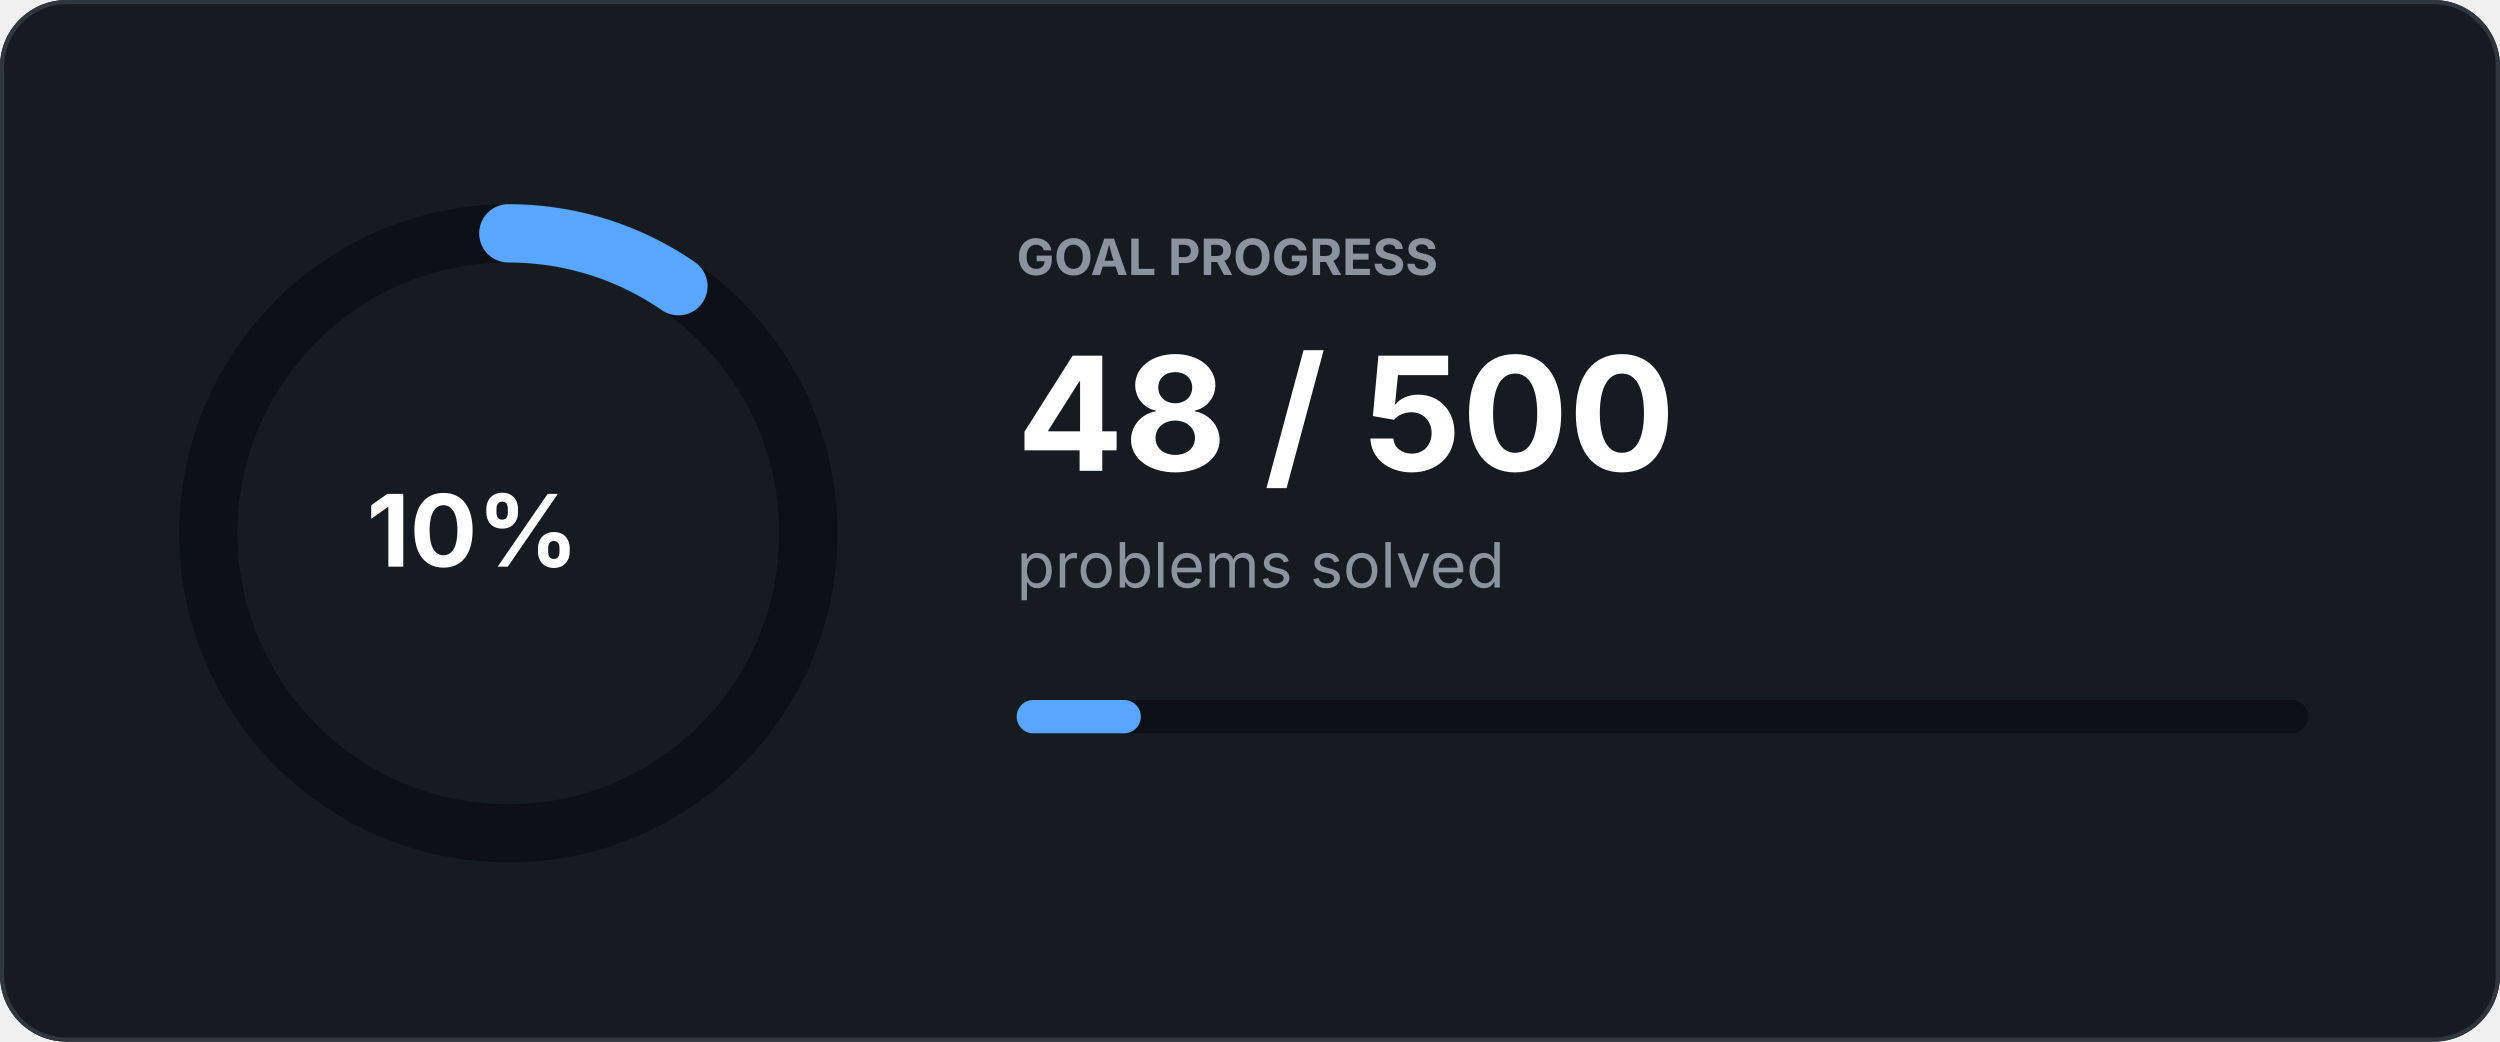
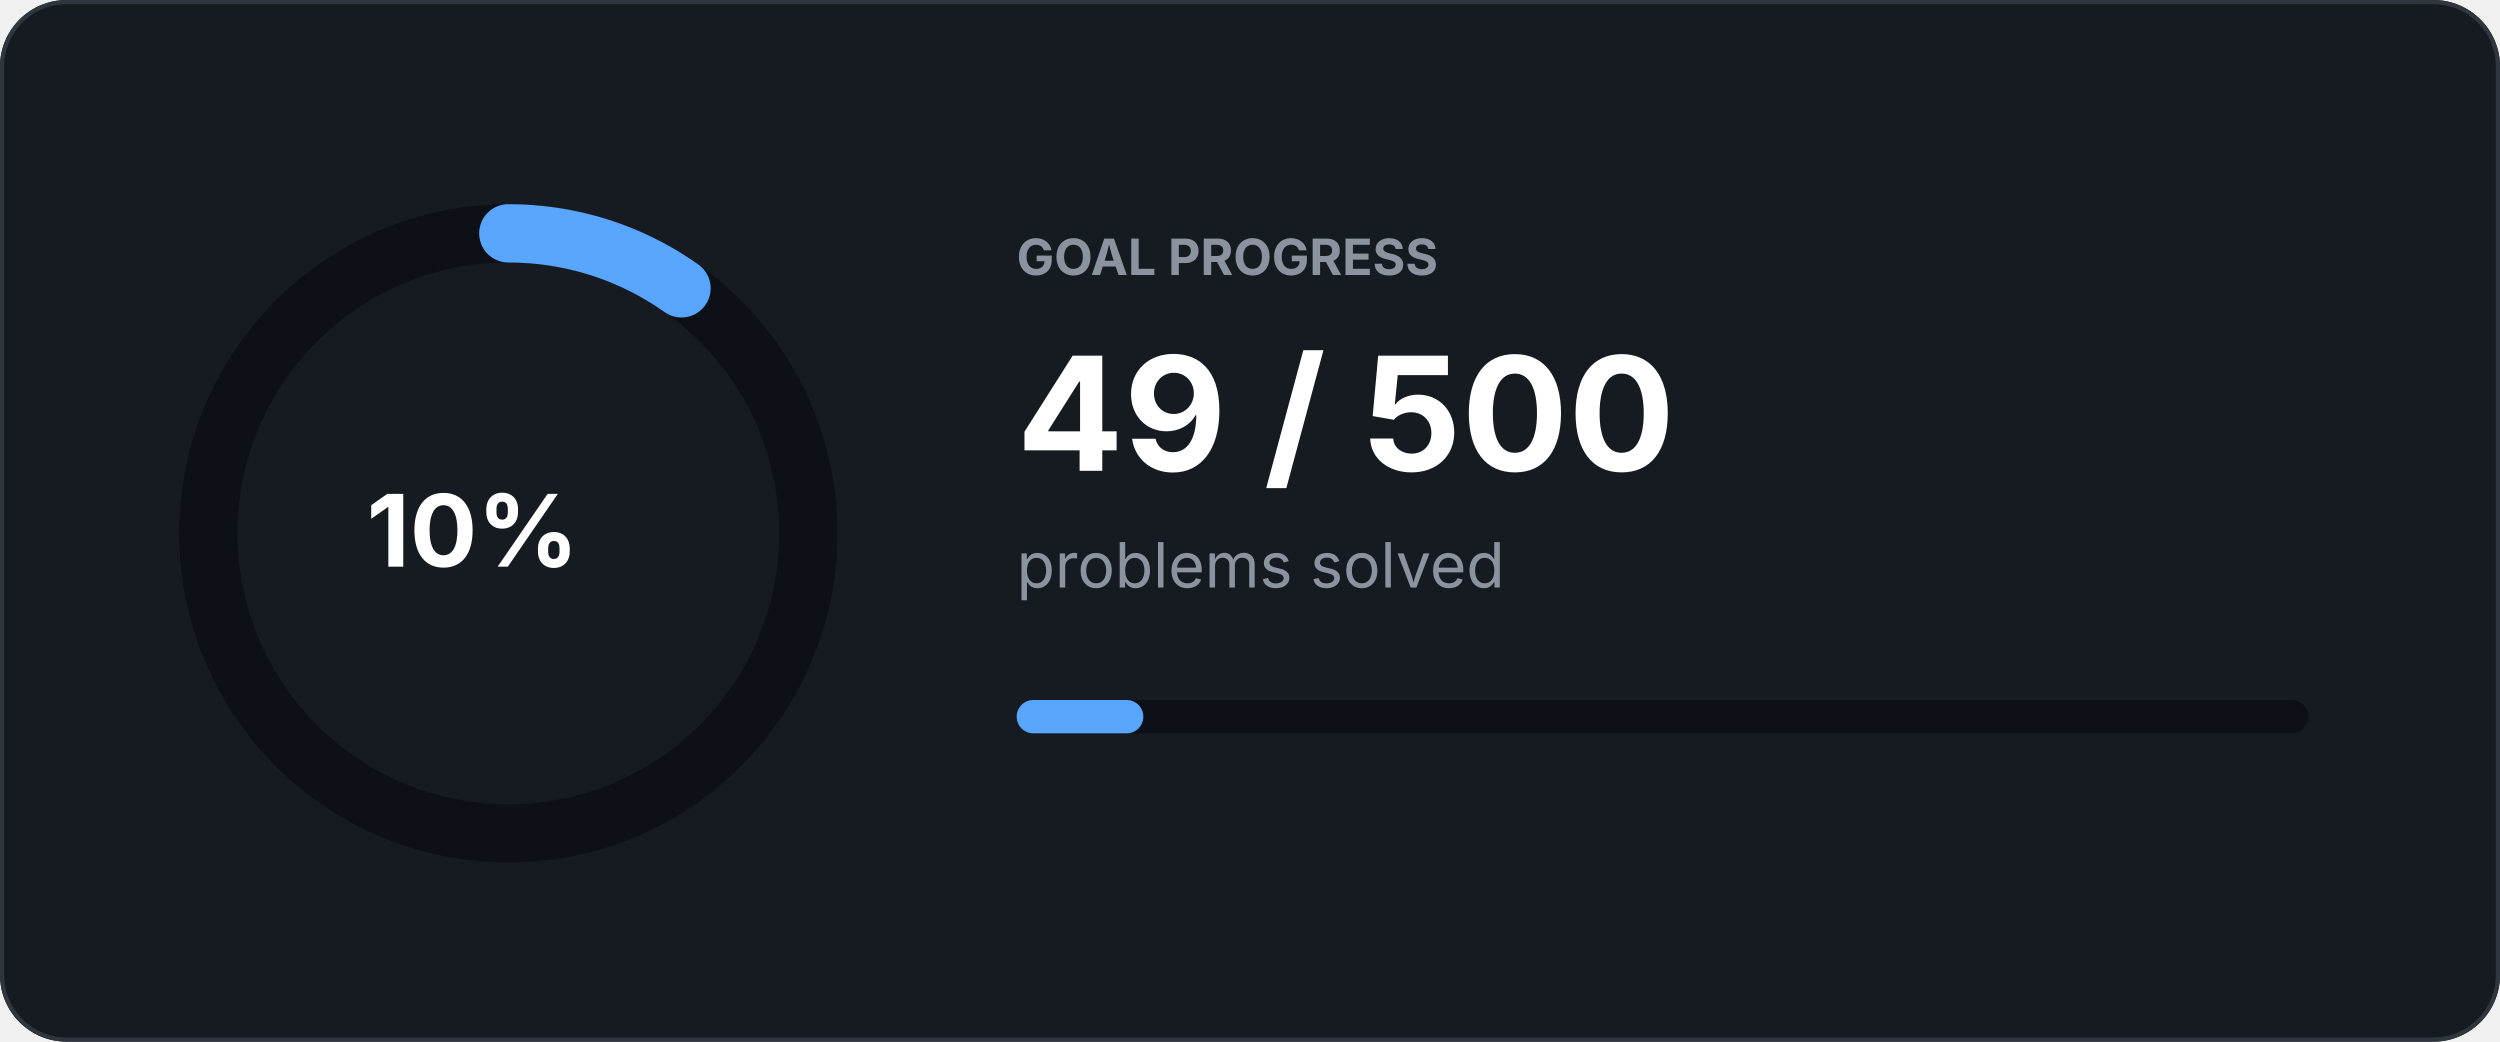
<svg xmlns="http://www.w3.org/2000/svg" width="600" height="250" viewBox="0 0 600 250">
  <rect width="100%" height="100%" rx="16" fill="#161B22" />
  <rect x="0.5" y="0.5" width="599" height="249" rx="15.5" fill="none" stroke="#30363D" />
  <circle cx="122" cy="128" r="72" fill="none" stroke="#0D1117" stroke-width="14" />
-   <circle cx="122" cy="128" r="72" fill="none" stroke="#58A6FF" stroke-width="14" stroke-linecap="round" transform="rotate(-90 122 128)" stroke-dasharray="43.4 452.4" />
+   <circle cx="122" cy="128" r="72" fill="none" stroke="#58A6FF" stroke-width="14" stroke-linecap="round" transform="rotate(-90 122 128)" stroke-dasharray="44.3 452.4" />
  <text x="88" y="136" fill="#FFFFFF" font-family="-apple-system,BlinkMacSystemFont,Segoe UI,sans-serif" font-size="24" font-weight="700">10%</text>
  <text x="244" y="66" fill="#8B949E" font-family="-apple-system,BlinkMacSystemFont,Segoe UI,sans-serif" font-size="12" font-weight="700">GOAL PROGRESS</text>
-   <text x="244" y="113" fill="#FFFFFF" font-family="-apple-system,BlinkMacSystemFont,Segoe UI,sans-serif" font-size="38" font-weight="700">48 / 500</text>
+   <text x="244" y="113" fill="#FFFFFF" font-family="-apple-system,BlinkMacSystemFont,Segoe UI,sans-serif" font-size="38" font-weight="700">49 / 500</text>
  <text x="244" y="141" fill="#8B949E" font-family="-apple-system,BlinkMacSystemFont,Segoe UI,sans-serif" font-size="15" font-weight="400">problems solved</text>
  <rect x="244" y="168" width="310" height="8" rx="4" fill="#0D1117" />
-   <rect x="244" y="168" width="29.8" height="8" rx="4" fill="#58A6FF" />
+   <rect x="244" y="168" width="30.4" height="8" rx="4" fill="#58A6FF" />
</svg>
